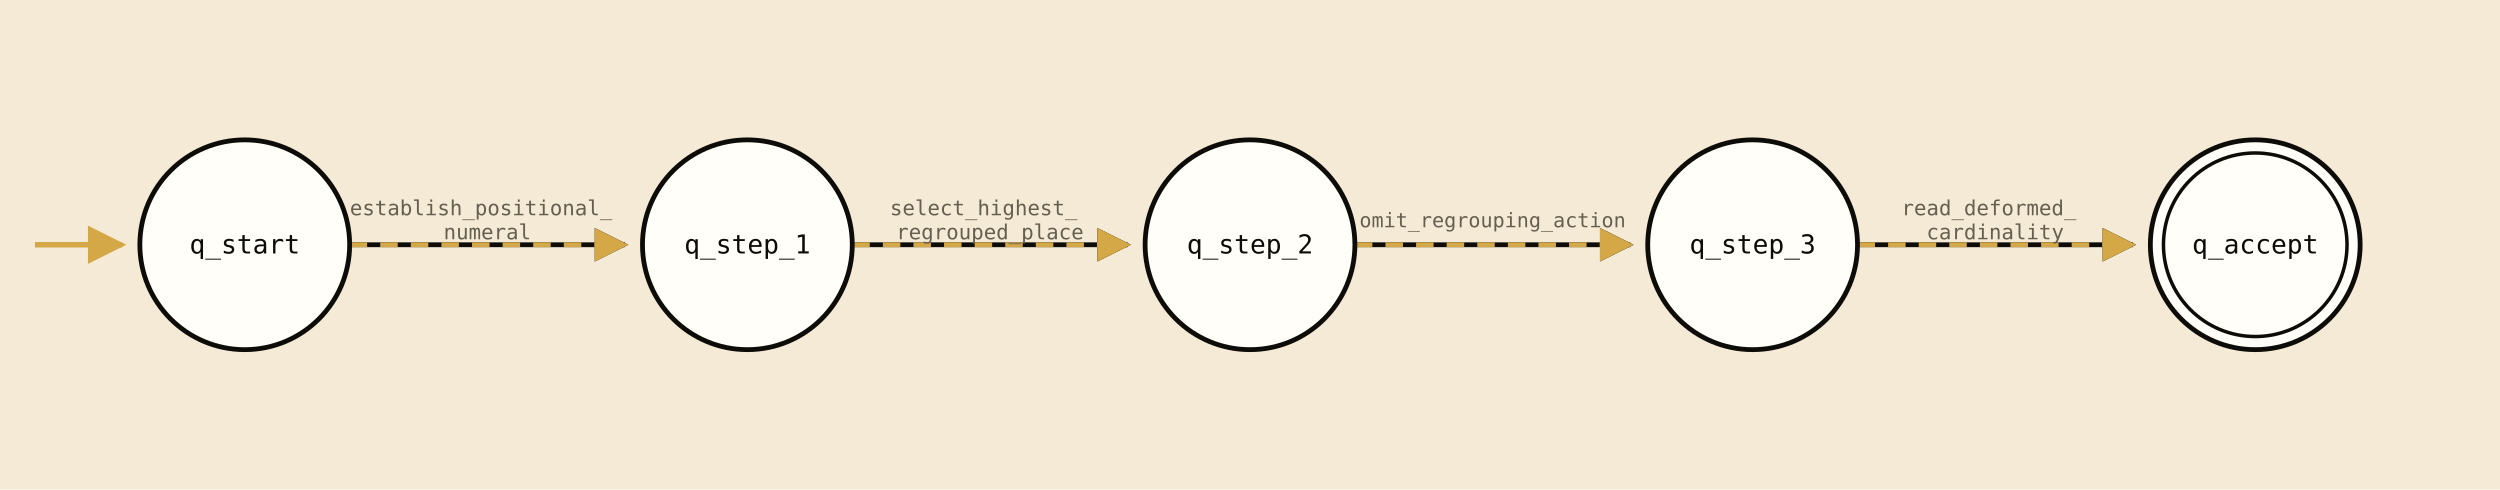
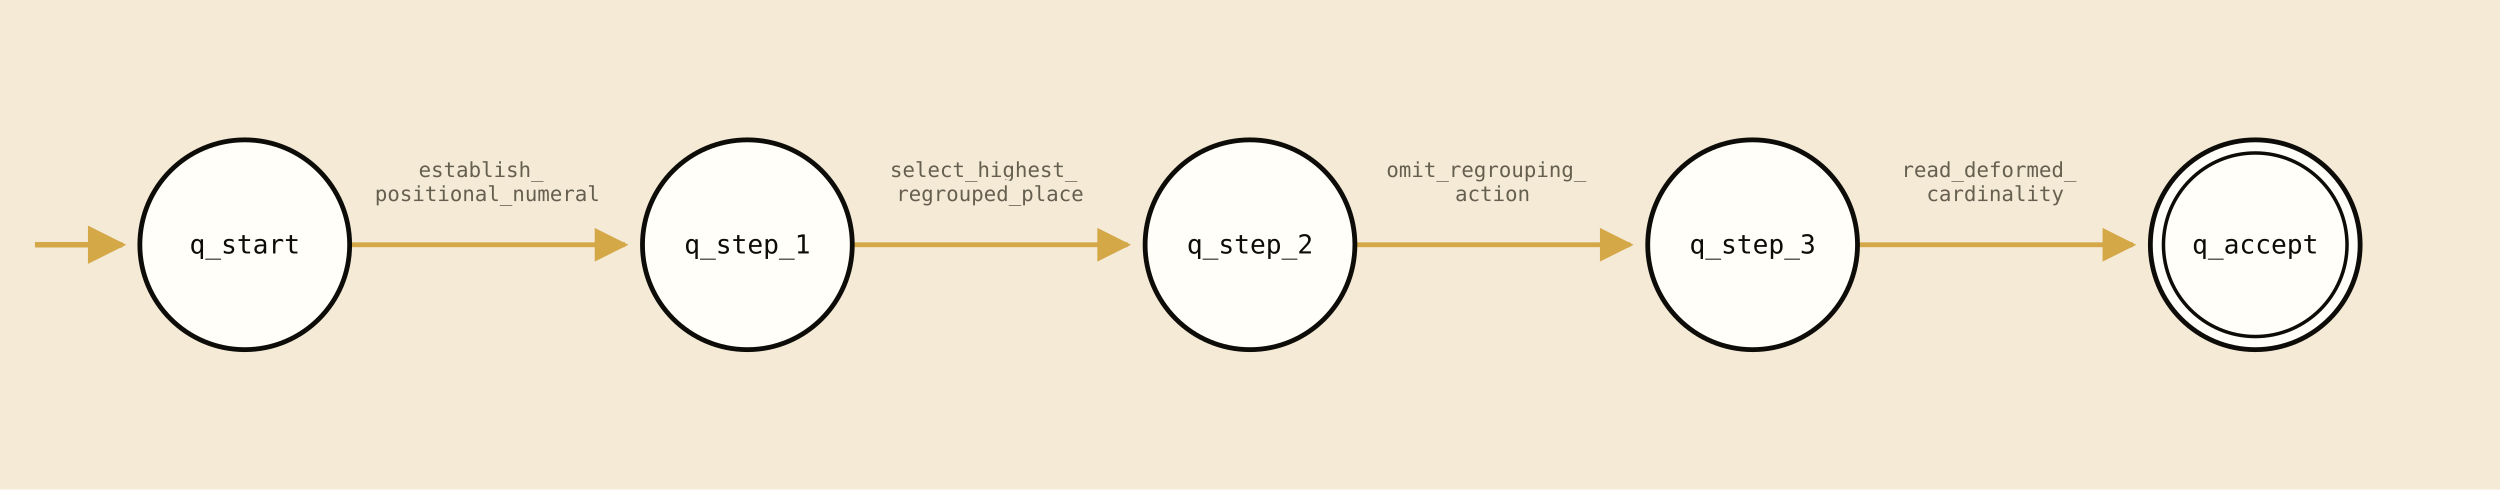
<svg xmlns="http://www.w3.org/2000/svg" width="1144" height="224" viewBox="0 0 1144 224" role="img" aria-labelledby="title desc">
  <defs>
    <marker id="arrow-static" viewBox="0 0 10 10" refX="9" refY="5" markerWidth="7" markerHeight="7" orient="auto-start-reverse">
      <path d="M 0 0 L 10 5 L 0 10 z" fill="#0d0c08" />
    </marker>
    <marker id="arrow-observed" viewBox="0 0 10 10" refX="9" refY="5" markerWidth="7" markerHeight="7" orient="auto-start-reverse">
      <path d="M 0 0 L 10 5 L 0 10 z" fill="#d4a747" />
    </marker>
+     <marker id="arrow-combined" viewBox="0 0 10 10" refX="9" refY="5" markerWidth="7" markerHeight="7" orient="auto-start-reverse">
+       <path d="M 0 0 L 10 5 L 0 10 z" fill="#d4a747" />
+     </marker>
  </defs>
  <rect width="100%" height="100%" fill="#f4ead6" />
-   <path d="M 160.0 112.0 L 286.0 112.0" fill="none" stroke="#0d0c08" stroke-width="2.2" marker-end="url(#arrow-static)" />
-   <path d="M 160.0 112.0 L 286.0 112.0" fill="none" stroke="#d4a747" stroke-width="2.2" stroke-dasharray="8 6" marker-end="url(#arrow-observed)" />
-   <text text-anchor="middle" font-family="ui-monospace, Menlo, Consolas, monospace" font-size="9.5" fill="#665f4f">
-     <tspan x="223.0" y="98.5">establish_positional_</tspan>
-     <tspan x="223.0" y="109.5">numeral</tspan>
+   <path class="edge-static-observed" d="M 160.0 112.0 L 286.0 112.0" fill="none" stroke="#d4a747" stroke-width="2.2" marker-end="url(#arrow-combined)" />
+   <text text-anchor="middle" font-family="ui-monospace, Menlo, Consolas, monospace" font-size="9.5" fill="#665f4f" stroke="#f4ead6" stroke-width="5" stroke-linejoin="round" paint-order="stroke fill">
+     <tspan x="223.0" y="81.0">establish_</tspan>
+     <tspan x="223.0" y="92.0">positional_numeral</tspan>
  </text>
-   <path d="M 390.0 112.0 L 516.0 112.0" fill="none" stroke="#0d0c08" stroke-width="2.2" marker-end="url(#arrow-static)" />
-   <path d="M 390.0 112.0 L 516.0 112.0" fill="none" stroke="#d4a747" stroke-width="2.2" stroke-dasharray="8 6" marker-end="url(#arrow-observed)" />
-   <text text-anchor="middle" font-family="ui-monospace, Menlo, Consolas, monospace" font-size="9.5" fill="#665f4f">
-     <tspan x="453.0" y="98.5">select_highest_</tspan>
-     <tspan x="453.0" y="109.5">regrouped_place</tspan>
+   <path class="edge-static-observed" d="M 390.0 112.0 L 516.0 112.0" fill="none" stroke="#d4a747" stroke-width="2.2" marker-end="url(#arrow-combined)" />
+   <text text-anchor="middle" font-family="ui-monospace, Menlo, Consolas, monospace" font-size="9.5" fill="#665f4f" stroke="#f4ead6" stroke-width="5" stroke-linejoin="round" paint-order="stroke fill">
+     <tspan x="453.0" y="81.0">select_highest_</tspan>
+     <tspan x="453.0" y="92.0">regrouped_place</tspan>
  </text>
-   <path d="M 620.0 112.0 L 746.0 112.0" fill="none" stroke="#0d0c08" stroke-width="2.2" marker-end="url(#arrow-static)" />
-   <path d="M 620.0 112.0 L 746.0 112.0" fill="none" stroke="#d4a747" stroke-width="2.2" stroke-dasharray="8 6" marker-end="url(#arrow-observed)" />
-   <text text-anchor="middle" font-family="ui-monospace, Menlo, Consolas, monospace" font-size="9.2" fill="#665f4f">
-     <tspan x="683.0" y="104.0">omit_regrouping_action</tspan>
+   <path class="edge-static-observed" d="M 620.0 112.0 L 746.0 112.0" fill="none" stroke="#d4a747" stroke-width="2.2" marker-end="url(#arrow-combined)" />
+   <text text-anchor="middle" font-family="ui-monospace, Menlo, Consolas, monospace" font-size="9.5" fill="#665f4f" stroke="#f4ead6" stroke-width="5" stroke-linejoin="round" paint-order="stroke fill">
+     <tspan x="683.0" y="81.0">omit_regrouping_</tspan>
+     <tspan x="683.0" y="92.0">action</tspan>
  </text>
-   <path d="M 850.0 112.0 L 976.0 112.0" fill="none" stroke="#0d0c08" stroke-width="2.2" marker-end="url(#arrow-static)" />
-   <path d="M 850.0 112.0 L 976.0 112.0" fill="none" stroke="#d4a747" stroke-width="2.2" stroke-dasharray="8 6" marker-end="url(#arrow-observed)" />
-   <text text-anchor="middle" font-family="ui-monospace, Menlo, Consolas, monospace" font-size="9.5" fill="#665f4f">
-     <tspan x="913.0" y="98.5">read_deformed_</tspan>
-     <tspan x="913.0" y="109.5">cardinality</tspan>
+   <path class="edge-static-observed" d="M 850.0 112.0 L 976.0 112.0" fill="none" stroke="#d4a747" stroke-width="2.2" marker-end="url(#arrow-combined)" />
+   <text text-anchor="middle" font-family="ui-monospace, Menlo, Consolas, monospace" font-size="9.5" fill="#665f4f" stroke="#f4ead6" stroke-width="5" stroke-linejoin="round" paint-order="stroke fill">
+     <tspan x="913.0" y="81.0">read_deformed_</tspan>
+     <tspan x="913.0" y="92.0">cardinality</tspan>
  </text>
  <path d="M 16.0 112.0 L 56.0 112.0" fill="none" stroke="#d4a747" stroke-width="2.5" marker-end="url(#arrow-observed)" />
  <circle cx="112.0" cy="112.0" r="48.0" fill="#fffef9" stroke="#0d0c08" stroke-width="2.2" />
  <text x="112.0" y="116.0" text-anchor="middle" font-family="ui-monospace, Menlo, Consolas, monospace" font-size="12.0" fill="#0d0c08">q_start</text>
  <circle cx="342.0" cy="112.0" r="48.0" fill="#fffef9" stroke="#0d0c08" stroke-width="2.2" />
  <text x="342.0" y="116.0" text-anchor="middle" font-family="ui-monospace, Menlo, Consolas, monospace" font-size="12.0" fill="#0d0c08">q_step_1</text>
  <circle cx="572.0" cy="112.0" r="48.0" fill="#fffef9" stroke="#0d0c08" stroke-width="2.2" />
  <text x="572.0" y="116.0" text-anchor="middle" font-family="ui-monospace, Menlo, Consolas, monospace" font-size="12.0" fill="#0d0c08">q_step_2</text>
  <circle cx="802.0" cy="112.0" r="48.0" fill="#fffef9" stroke="#0d0c08" stroke-width="2.2" />
  <text x="802.0" y="116.0" text-anchor="middle" font-family="ui-monospace, Menlo, Consolas, monospace" font-size="12.0" fill="#0d0c08">q_step_3</text>
  <circle cx="1032.0" cy="112.0" r="48.0" fill="#fffef9" stroke="#0d0c08" stroke-width="2.2" />
  <circle cx="1032.0" cy="112.0" r="42.0" fill="none" stroke="#0d0c08" stroke-width="1.6" />
  <text x="1032.0" y="116.0" text-anchor="middle" font-family="ui-monospace, Menlo, Consolas, monospace" font-size="12.0" fill="#0d0c08">q_accept</text>
</svg>
